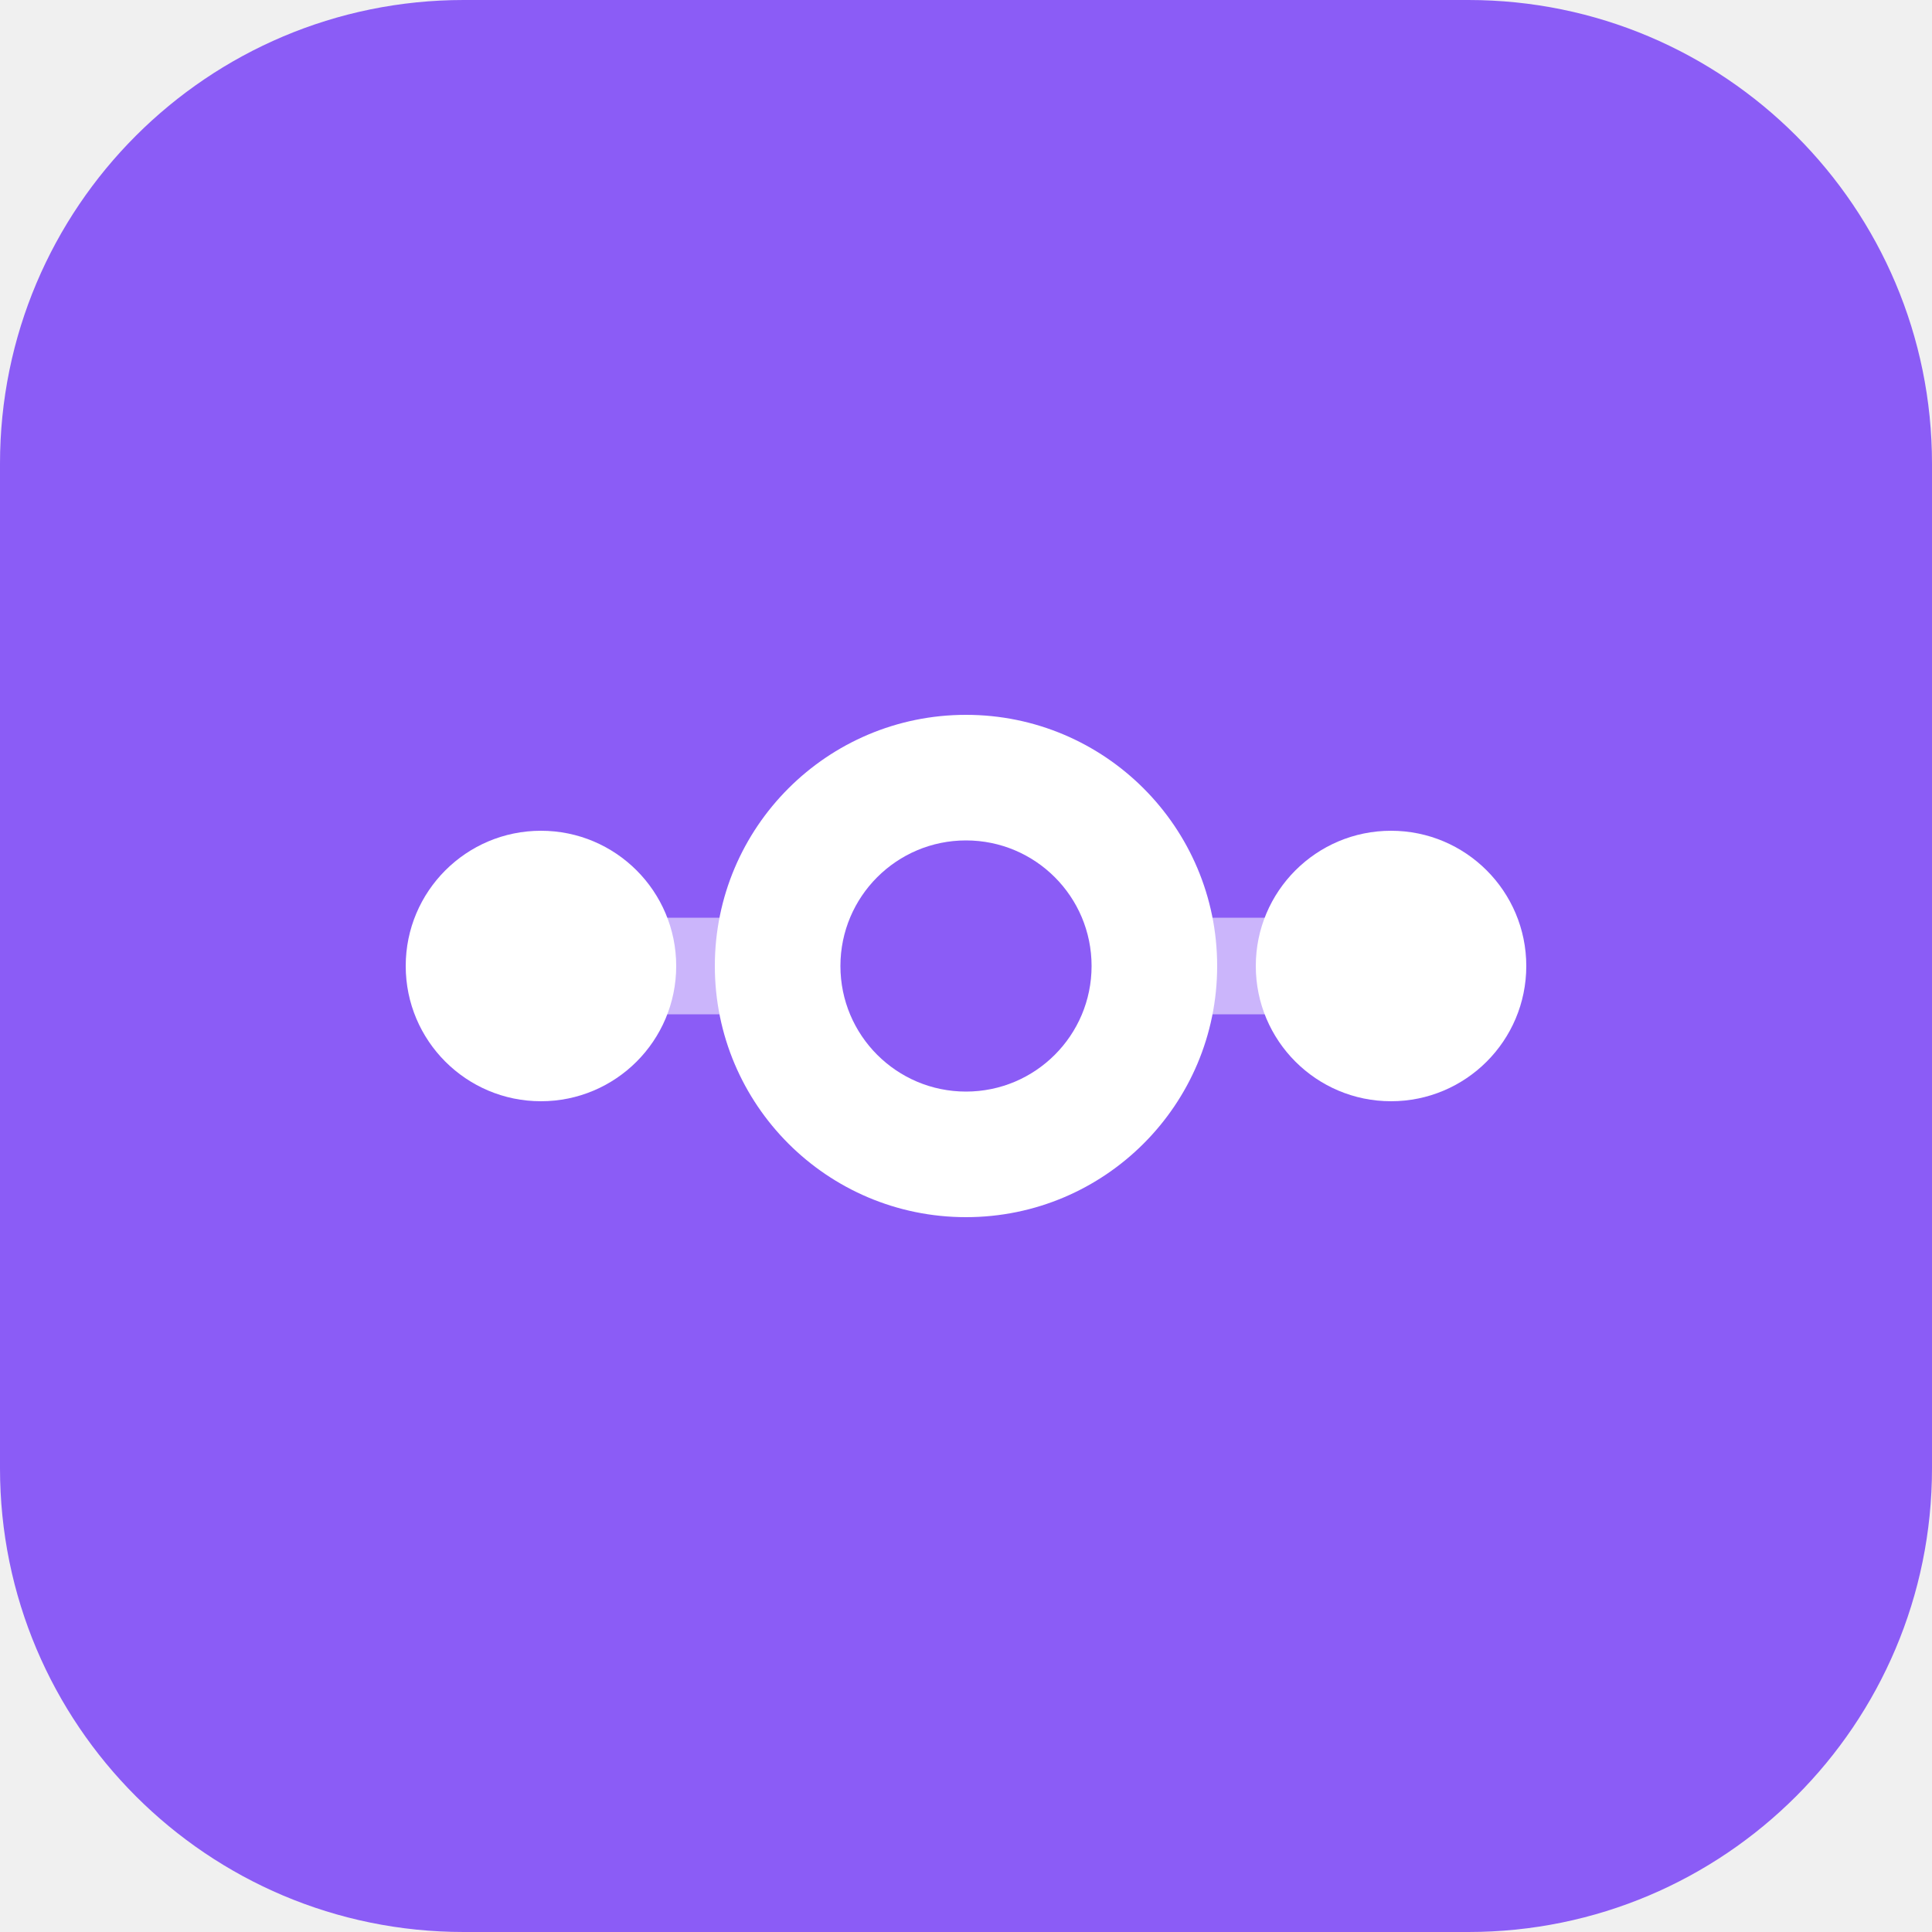
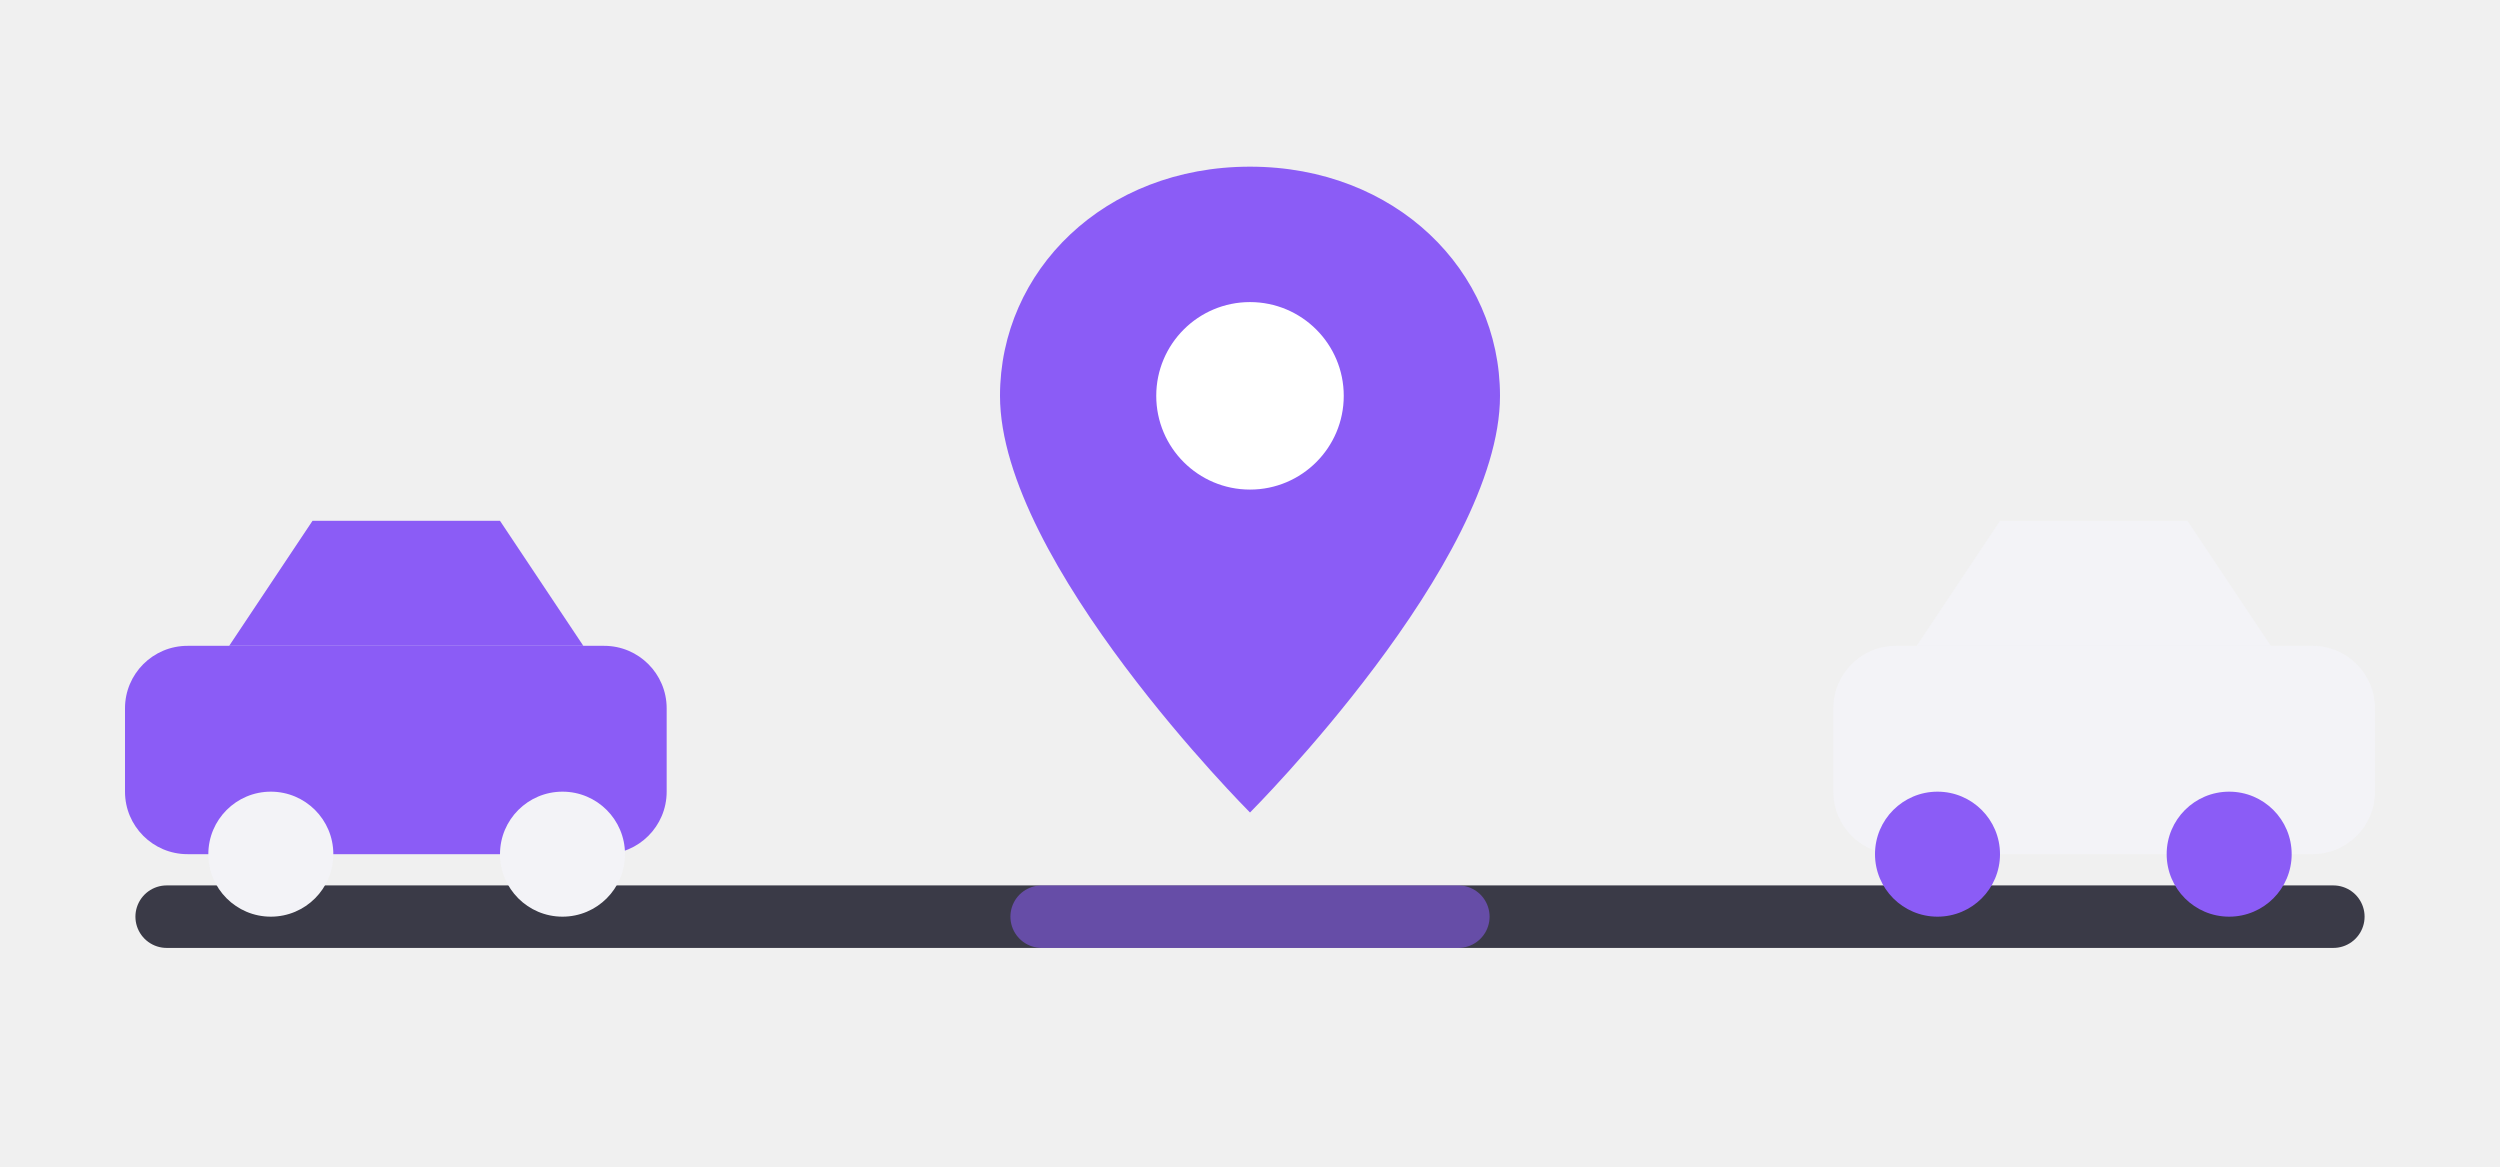
- <svg xmlns="http://www.w3.org/2000/svg" viewBox="0 0 100 100">
-   <rect width="100" height="100" rx="24" fill="#8b5cf6" />
-   <line x1="28" y1="50" x2="72" y2="50" stroke="#ffffff" stroke-width="5" stroke-linecap="round" opacity="0.55" />
-   <circle cx="28" cy="50" r="7" fill="#ffffff" />
-   <circle cx="72" cy="50" r="7" fill="#ffffff" />
-   <circle cx="50" cy="50" r="13" fill="#ffffff" />
-   <circle cx="50" cy="50" r="6.5" fill="#8b5cf6" />
+ <svg xmlns="http://www.w3.org/2000/svg" viewBox="0 0 120 56" role="img" aria-label="Two cars meeting in the middle">
+   <line x1="8" y1="44" x2="112" y2="44" stroke="#3a3a47" stroke-width="3" stroke-linecap="round" />
+   <line x1="50" y1="44" x2="70" y2="44" stroke="#8b5cf6" stroke-width="3" stroke-linecap="round" opacity="0.55" />
+   <g>
+     <path d="M60 8 C53 8 48 13 48 19 C48 27 60 39 60 39 C60 39 72 27 72 19 C72 13 67 8 60 8 Z" fill="#8b5cf6" />
+     <circle cx="60" cy="19" r="4.5" fill="#ffffff" />
+   </g>
+   <g fill="#8b5cf6">
+     <rect x="6" y="31" width="26" height="10" rx="3" />
+     <path d="M11 31 L15 25 L24 25 L28 31 Z" />
+     <circle cx="13" cy="41" r="3" fill="#f3f3f7" />
+     <circle cx="27" cy="41" r="3" fill="#f3f3f7" />
+   </g>
+   <g fill="#f3f3f7">
+     <rect x="88" y="31" width="26" height="10" rx="3" />
+     <path d="M109 31 L105 25 L96 25 L92 31 Z" />
+     <circle cx="93" cy="41" r="3" fill="#8b5cf6" />
+     <circle cx="107" cy="41" r="3" fill="#8b5cf6" />
+   </g>
</svg>
